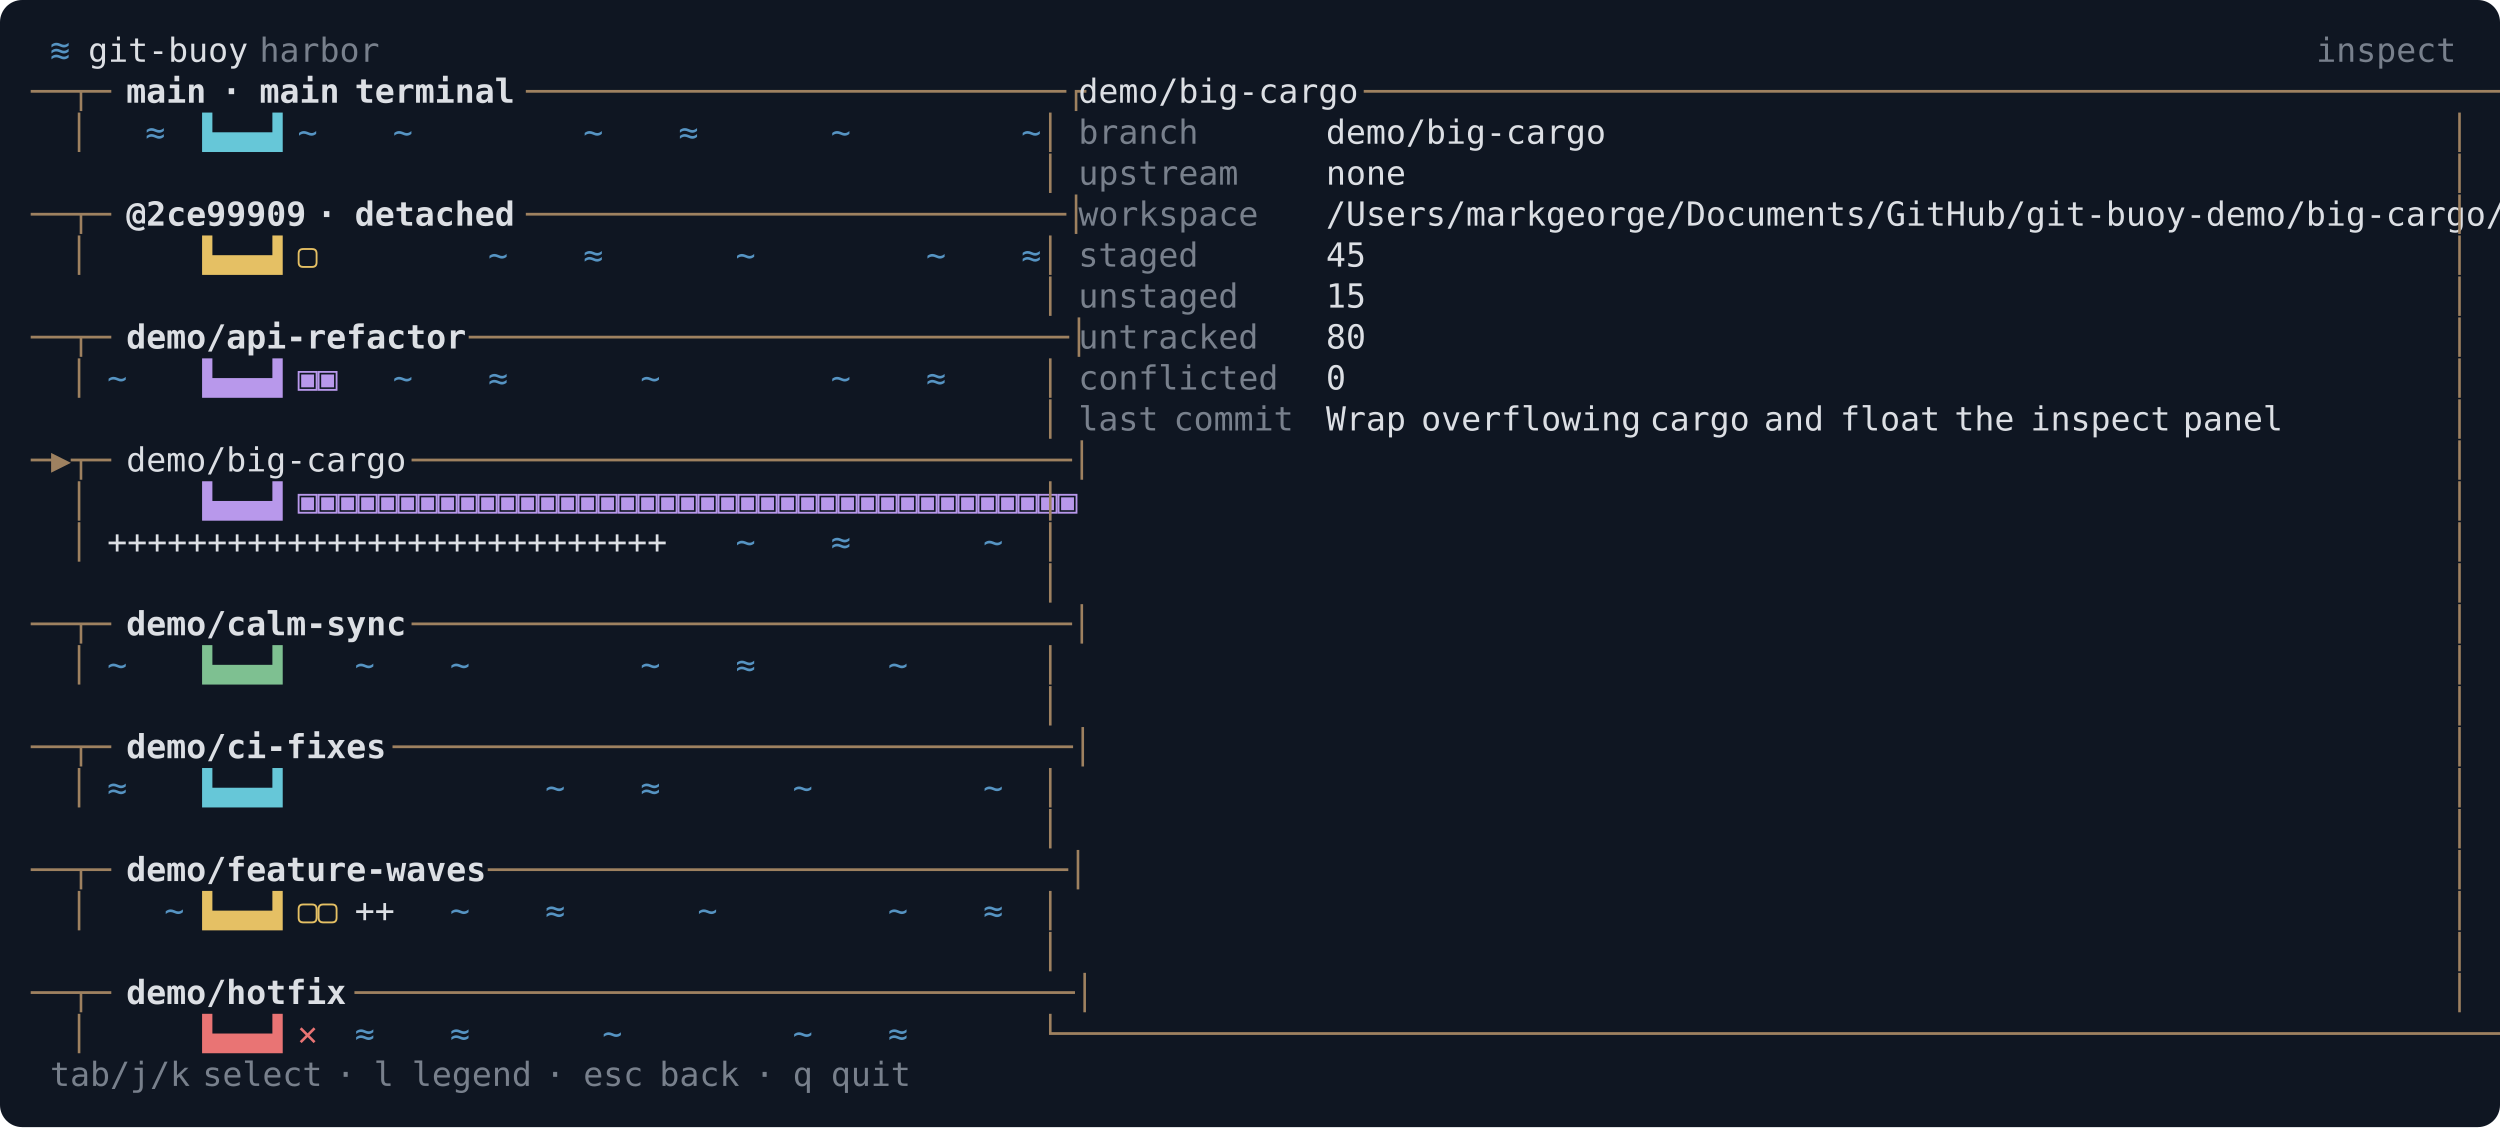
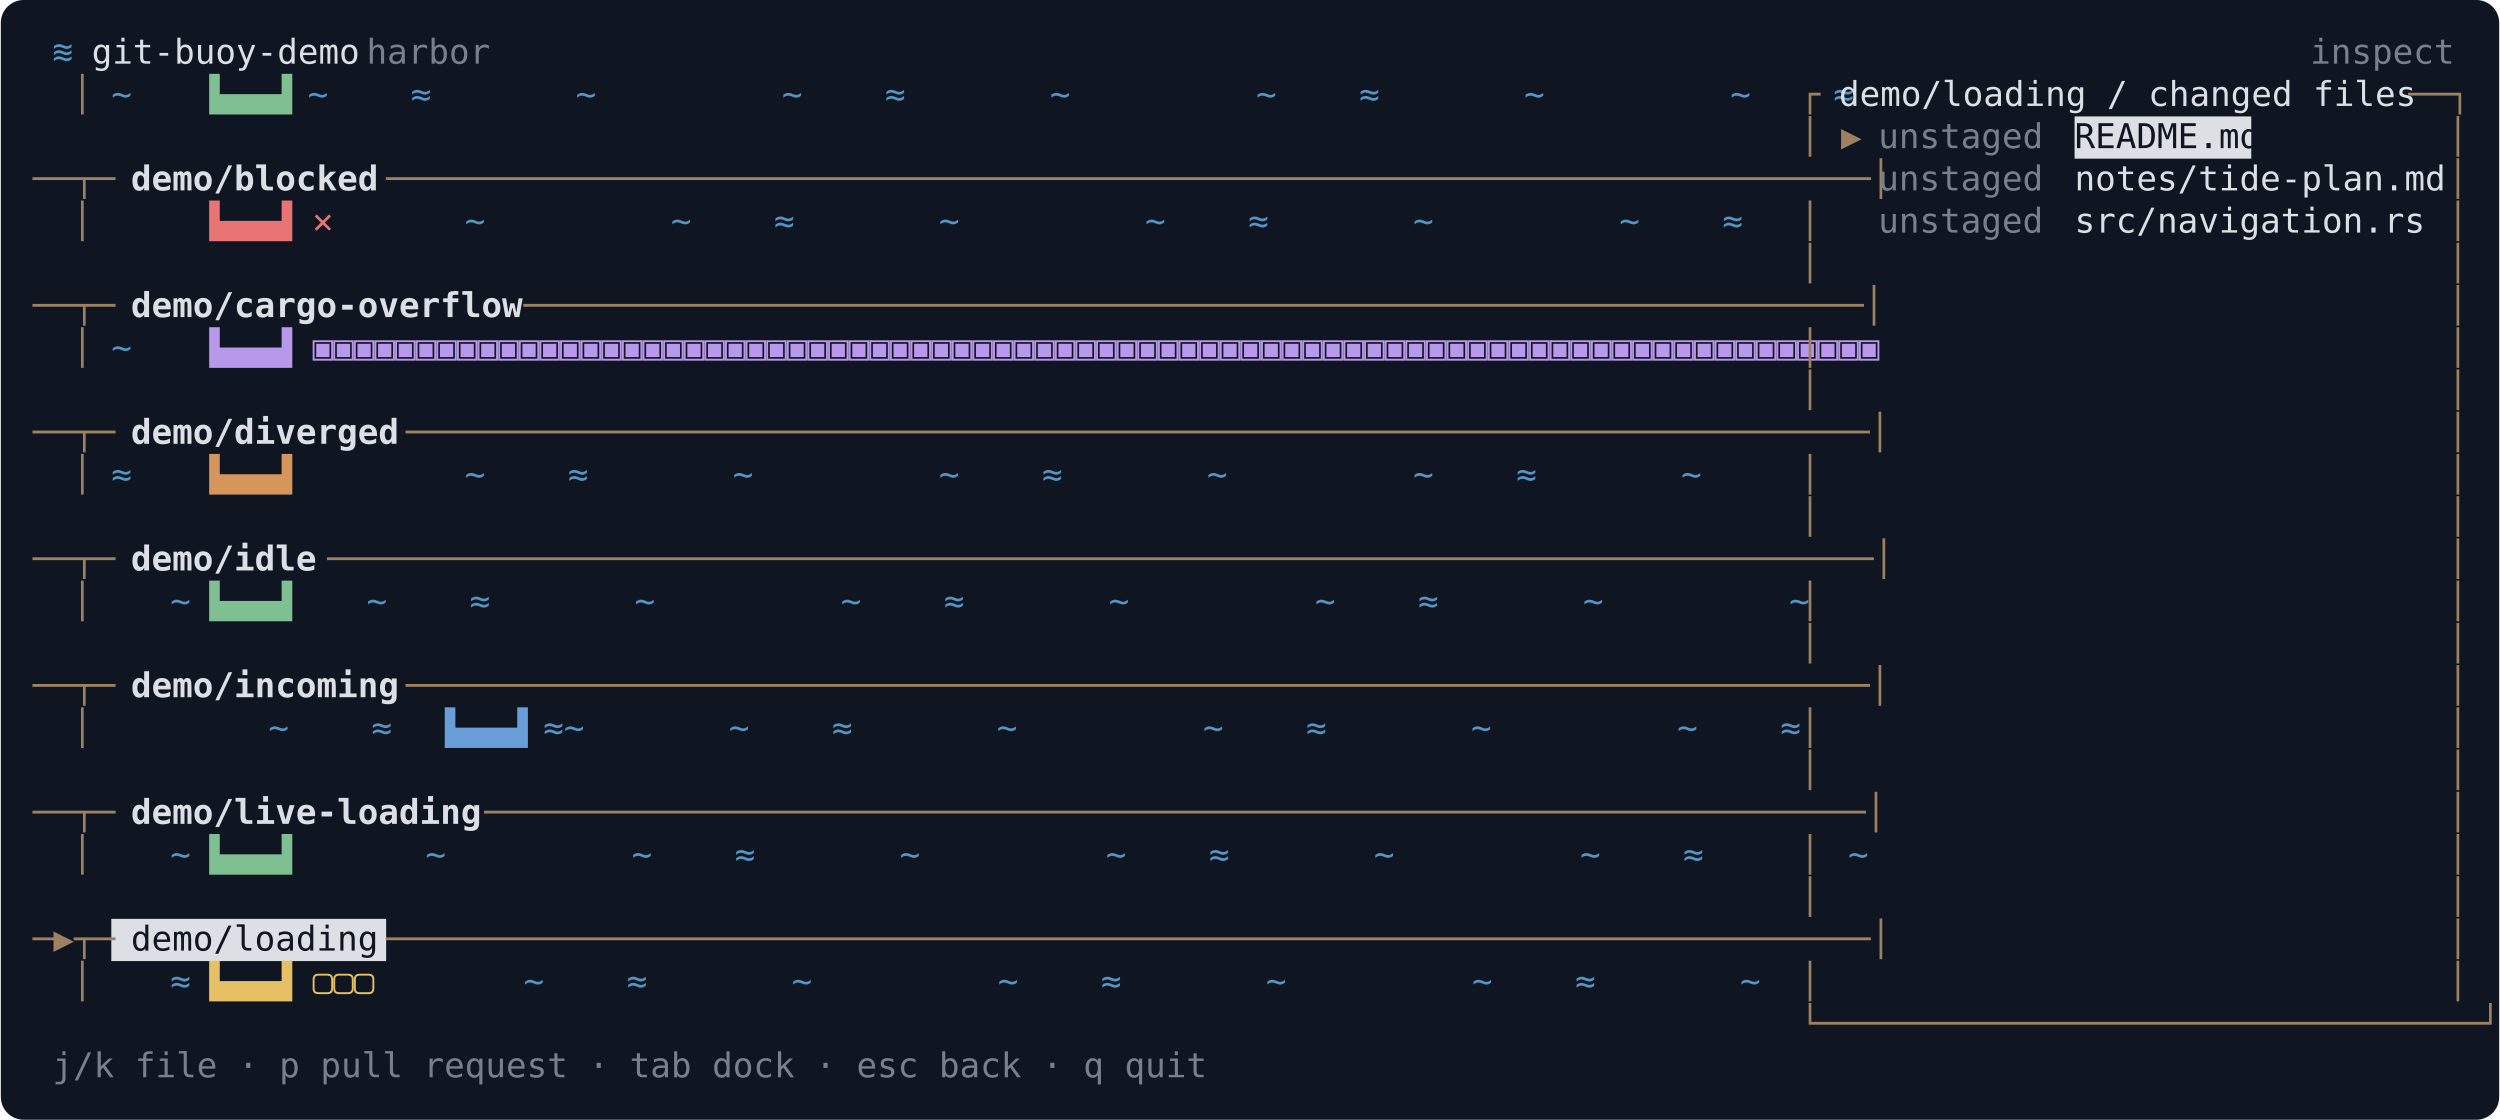
- <svg xmlns="http://www.w3.org/2000/svg" width="1129" height="509" viewBox="0 0 1129 509" font-family="ui-monospace,SFMono-Regular,Menlo,Consolas,'DejaVu Sans Mono',monospace" font-size="15">
-   <rect width="1129" height="509" rx="10" fill="#0f1622" />
-   <text x="22.6" y="27.9" fill="#5694c3" xml:space="preserve" textLength="8.6" lengthAdjust="spacingAndGlyphs">≋</text>
-   <text x="39.8" y="27.9" fill="#dcdfe4" xml:space="preserve" textLength="68.8" lengthAdjust="spacingAndGlyphs">git-buoy</text>
-   <text x="117.2" y="27.9" fill="#78808c" xml:space="preserve" textLength="51.6" lengthAdjust="spacingAndGlyphs">harbor</text>
-   <text x="1046.0" y="27.9" fill="#78808c" xml:space="preserve" textLength="60.2" lengthAdjust="spacingAndGlyphs">inspect</text>
-   <text x="14.0" y="46.4" fill="#9e8160" xml:space="preserve" textLength="34.4" lengthAdjust="spacingAndGlyphs">──┬─</text>
-   <text x="57.0" y="46.4" fill="#dcdfe4" font-weight="700" xml:space="preserve" textLength="34.4" lengthAdjust="spacingAndGlyphs">main</text>
-   <text x="100.0" y="46.4" fill="#dcdfe4" font-weight="700" xml:space="preserve" textLength="8.6" lengthAdjust="spacingAndGlyphs">·</text>
-   <text x="117.2" y="46.4" fill="#dcdfe4" font-weight="700" xml:space="preserve" textLength="34.4" lengthAdjust="spacingAndGlyphs">main</text>
-   <text x="160.2" y="46.4" fill="#dcdfe4" font-weight="700" xml:space="preserve" textLength="68.8" lengthAdjust="spacingAndGlyphs">terminal</text>
-   <text x="237.6" y="46.4" fill="#9e8160" xml:space="preserve" textLength="240.8" lengthAdjust="spacingAndGlyphs">───────────────────────────┌</text>
-   <text x="487.0" y="46.4" fill="#dcdfe4" xml:space="preserve" textLength="120.4" lengthAdjust="spacingAndGlyphs">demo/big-cargo</text>
-   <text x="616.0" y="46.4" fill="#9e8160" xml:space="preserve" textLength="498.8" lengthAdjust="spacingAndGlyphs">─────────────────────────────────────────────────────────┐</text>
-   <text x="31.2" y="64.9" fill="#9e8160" xml:space="preserve" textLength="8.6" lengthAdjust="spacingAndGlyphs">│</text>
-   <text x="65.6" y="64.9" fill="#5694c3" xml:space="preserve" textLength="8.6" lengthAdjust="spacingAndGlyphs">≈</text>
-   <text x="91.4" y="64.9" fill="#66c7d8" xml:space="preserve" textLength="34.4" lengthAdjust="spacingAndGlyphs">▙▄▄▟</text>
-   <text x="134.4" y="64.9" fill="#5694c3" xml:space="preserve" textLength="8.6" lengthAdjust="spacingAndGlyphs">~</text>
-   <text x="177.4" y="64.9" fill="#5694c3" xml:space="preserve" textLength="8.6" lengthAdjust="spacingAndGlyphs">~</text>
-   <text x="263.4" y="64.9" fill="#5694c3" xml:space="preserve" textLength="8.6" lengthAdjust="spacingAndGlyphs">~</text>
-   <text x="306.4" y="64.9" fill="#5694c3" xml:space="preserve" textLength="8.6" lengthAdjust="spacingAndGlyphs">≈</text>
-   <text x="375.2" y="64.9" fill="#5694c3" xml:space="preserve" textLength="8.6" lengthAdjust="spacingAndGlyphs">~</text>
-   <text x="461.2" y="64.9" fill="#5694c3" xml:space="preserve" textLength="8.6" lengthAdjust="spacingAndGlyphs">~</text>
-   <text x="469.8" y="64.9" fill="#9e8160" xml:space="preserve" textLength="8.6" lengthAdjust="spacingAndGlyphs">│</text>
-   <text x="487.0" y="64.9" fill="#78808c" xml:space="preserve" textLength="51.6" lengthAdjust="spacingAndGlyphs">branch</text>
-   <text x="598.8" y="64.9" fill="#dcdfe4" xml:space="preserve" textLength="120.4" lengthAdjust="spacingAndGlyphs">demo/big-cargo</text>
-   <text x="1106.2" y="64.9" fill="#9e8160" xml:space="preserve" textLength="8.6" lengthAdjust="spacingAndGlyphs">│</text>
-   <text x="469.8" y="83.4" fill="#9e8160" xml:space="preserve" textLength="8.6" lengthAdjust="spacingAndGlyphs">│</text>
-   <text x="487.0" y="83.4" fill="#78808c" xml:space="preserve" textLength="68.8" lengthAdjust="spacingAndGlyphs">upstream</text>
-   <text x="598.8" y="83.4" fill="#dcdfe4" xml:space="preserve" textLength="34.4" lengthAdjust="spacingAndGlyphs">none</text>
-   <text x="1106.2" y="83.4" fill="#9e8160" xml:space="preserve" textLength="8.6" lengthAdjust="spacingAndGlyphs">│</text>
-   <text x="14.0" y="101.9" fill="#9e8160" xml:space="preserve" textLength="34.4" lengthAdjust="spacingAndGlyphs">──┬─</text>
-   <text x="57.0" y="101.9" fill="#dcdfe4" font-weight="700" xml:space="preserve" textLength="77.4" lengthAdjust="spacingAndGlyphs">@2ce99909</text>
-   <text x="143.0" y="101.9" fill="#dcdfe4" font-weight="700" xml:space="preserve" textLength="8.6" lengthAdjust="spacingAndGlyphs">·</text>
-   <text x="160.2" y="101.9" fill="#dcdfe4" font-weight="700" xml:space="preserve" textLength="68.8" lengthAdjust="spacingAndGlyphs">detached</text>
-   <text x="237.6" y="101.9" fill="#9e8160" xml:space="preserve" textLength="240.8" lengthAdjust="spacingAndGlyphs">───────────────────────────│</text>
-   <text x="487.0" y="101.9" fill="#78808c" xml:space="preserve" textLength="77.4" lengthAdjust="spacingAndGlyphs">workspace</text>
-   <text x="598.8" y="101.9" fill="#dcdfe4" xml:space="preserve" textLength="507.4" lengthAdjust="spacingAndGlyphs">/Users/markgeorge/Documents/GitHub/git-buoy-demo/big-cargo/</text>
-   <text x="1106.2" y="101.9" fill="#9e8160" xml:space="preserve" textLength="8.6" lengthAdjust="spacingAndGlyphs">│</text>
-   <text x="31.2" y="120.4" fill="#9e8160" xml:space="preserve" textLength="8.6" lengthAdjust="spacingAndGlyphs">│</text>
-   <text x="91.4" y="120.4" fill="#e5c064" xml:space="preserve" textLength="34.4" lengthAdjust="spacingAndGlyphs">▙▄▄▟</text>
-   <text x="134.4" y="120.4" fill="#e5c064" xml:space="preserve" textLength="8.6" lengthAdjust="spacingAndGlyphs">▢</text>
-   <text x="220.4" y="120.4" fill="#5694c3" xml:space="preserve" textLength="8.6" lengthAdjust="spacingAndGlyphs">~</text>
-   <text x="263.4" y="120.4" fill="#5694c3" xml:space="preserve" textLength="8.6" lengthAdjust="spacingAndGlyphs">≈</text>
-   <text x="332.2" y="120.4" fill="#5694c3" xml:space="preserve" textLength="8.6" lengthAdjust="spacingAndGlyphs">~</text>
-   <text x="418.2" y="120.4" fill="#5694c3" xml:space="preserve" textLength="8.6" lengthAdjust="spacingAndGlyphs">~</text>
-   <text x="461.2" y="120.4" fill="#5694c3" xml:space="preserve" textLength="8.6" lengthAdjust="spacingAndGlyphs">≈</text>
-   <text x="469.8" y="120.4" fill="#9e8160" xml:space="preserve" textLength="8.6" lengthAdjust="spacingAndGlyphs">│</text>
-   <text x="487.0" y="120.4" fill="#78808c" xml:space="preserve" textLength="51.6" lengthAdjust="spacingAndGlyphs">staged</text>
-   <text x="598.8" y="120.4" fill="#dcdfe4" xml:space="preserve" textLength="17.2" lengthAdjust="spacingAndGlyphs">45</text>
-   <text x="1106.2" y="120.4" fill="#9e8160" xml:space="preserve" textLength="8.6" lengthAdjust="spacingAndGlyphs">│</text>
-   <text x="469.8" y="138.9" fill="#9e8160" xml:space="preserve" textLength="8.6" lengthAdjust="spacingAndGlyphs">│</text>
-   <text x="487.0" y="138.9" fill="#78808c" xml:space="preserve" textLength="68.8" lengthAdjust="spacingAndGlyphs">unstaged</text>
-   <text x="598.8" y="138.9" fill="#dcdfe4" xml:space="preserve" textLength="17.2" lengthAdjust="spacingAndGlyphs">15</text>
-   <text x="1106.2" y="138.9" fill="#9e8160" xml:space="preserve" textLength="8.6" lengthAdjust="spacingAndGlyphs">│</text>
-   <text x="14.0" y="157.4" fill="#9e8160" xml:space="preserve" textLength="34.4" lengthAdjust="spacingAndGlyphs">──┬─</text>
-   <text x="57.0" y="157.4" fill="#dcdfe4" font-weight="700" xml:space="preserve" textLength="146.2" lengthAdjust="spacingAndGlyphs">demo/api-refactor</text>
-   <text x="211.8" y="157.4" fill="#9e8160" xml:space="preserve" textLength="266.6" lengthAdjust="spacingAndGlyphs">──────────────────────────────│</text>
-   <text x="487.0" y="157.4" fill="#78808c" xml:space="preserve" textLength="77.4" lengthAdjust="spacingAndGlyphs">untracked</text>
-   <text x="598.8" y="157.4" fill="#dcdfe4" xml:space="preserve" textLength="17.2" lengthAdjust="spacingAndGlyphs">80</text>
-   <text x="1106.2" y="157.4" fill="#9e8160" xml:space="preserve" textLength="8.6" lengthAdjust="spacingAndGlyphs">│</text>
-   <text x="31.2" y="175.9" fill="#9e8160" xml:space="preserve" textLength="8.6" lengthAdjust="spacingAndGlyphs">│</text>
-   <text x="48.4" y="175.9" fill="#5694c3" xml:space="preserve" textLength="8.6" lengthAdjust="spacingAndGlyphs">~</text>
-   <text x="91.4" y="175.9" fill="#b898eb" xml:space="preserve" textLength="34.4" lengthAdjust="spacingAndGlyphs">▙▄▄▟</text>
-   <text x="134.4" y="175.9" fill="#b898eb" xml:space="preserve" textLength="17.2" lengthAdjust="spacingAndGlyphs">▣▣</text>
-   <text x="177.4" y="175.9" fill="#5694c3" xml:space="preserve" textLength="8.6" lengthAdjust="spacingAndGlyphs">~</text>
-   <text x="220.4" y="175.9" fill="#5694c3" xml:space="preserve" textLength="8.6" lengthAdjust="spacingAndGlyphs">≈</text>
-   <text x="289.2" y="175.9" fill="#5694c3" xml:space="preserve" textLength="8.6" lengthAdjust="spacingAndGlyphs">~</text>
-   <text x="375.2" y="175.9" fill="#5694c3" xml:space="preserve" textLength="8.6" lengthAdjust="spacingAndGlyphs">~</text>
-   <text x="418.2" y="175.9" fill="#5694c3" xml:space="preserve" textLength="8.6" lengthAdjust="spacingAndGlyphs">≈</text>
-   <text x="469.8" y="175.9" fill="#9e8160" xml:space="preserve" textLength="8.6" lengthAdjust="spacingAndGlyphs">│</text>
-   <text x="487.0" y="175.9" fill="#78808c" xml:space="preserve" textLength="86.0" lengthAdjust="spacingAndGlyphs">conflicted</text>
-   <text x="598.8" y="175.9" fill="#dcdfe4" xml:space="preserve" textLength="8.6" lengthAdjust="spacingAndGlyphs">0</text>
-   <text x="1106.2" y="175.9" fill="#9e8160" xml:space="preserve" textLength="8.6" lengthAdjust="spacingAndGlyphs">│</text>
-   <text x="469.8" y="194.4" fill="#9e8160" xml:space="preserve" textLength="8.6" lengthAdjust="spacingAndGlyphs">│</text>
-   <text x="487.0" y="194.4" fill="#78808c" xml:space="preserve" textLength="34.4" lengthAdjust="spacingAndGlyphs">last</text>
-   <text x="530.0" y="194.4" fill="#78808c" xml:space="preserve" textLength="51.6" lengthAdjust="spacingAndGlyphs">commit</text>
-   <text x="598.8" y="194.4" fill="#dcdfe4" xml:space="preserve" textLength="34.4" lengthAdjust="spacingAndGlyphs">Wrap</text>
-   <text x="641.8" y="194.4" fill="#dcdfe4" xml:space="preserve" textLength="94.6" lengthAdjust="spacingAndGlyphs">overflowing</text>
-   <text x="745.0" y="194.4" fill="#dcdfe4" xml:space="preserve" textLength="43.0" lengthAdjust="spacingAndGlyphs">cargo</text>
-   <text x="796.6" y="194.4" fill="#dcdfe4" xml:space="preserve" textLength="25.8" lengthAdjust="spacingAndGlyphs">and</text>
-   <text x="831.0" y="194.4" fill="#dcdfe4" xml:space="preserve" textLength="43.0" lengthAdjust="spacingAndGlyphs">float</text>
-   <text x="882.6" y="194.4" fill="#dcdfe4" xml:space="preserve" textLength="25.8" lengthAdjust="spacingAndGlyphs">the</text>
-   <text x="917.0" y="194.4" fill="#dcdfe4" xml:space="preserve" textLength="60.2" lengthAdjust="spacingAndGlyphs">inspect</text>
-   <text x="985.8" y="194.4" fill="#dcdfe4" xml:space="preserve" textLength="43.0" lengthAdjust="spacingAndGlyphs">panel</text>
-   <text x="1106.2" y="194.4" fill="#9e8160" xml:space="preserve" textLength="8.6" lengthAdjust="spacingAndGlyphs">│</text>
-   <text x="14.0" y="212.9" fill="#9e8160" xml:space="preserve" textLength="34.4" lengthAdjust="spacingAndGlyphs">─▶┬─</text>
-   <text x="57.0" y="212.9" fill="#dcdfe4" xml:space="preserve" textLength="120.4" lengthAdjust="spacingAndGlyphs">demo/big-cargo</text>
-   <text x="186.0" y="212.9" fill="#9e8160" xml:space="preserve" textLength="292.4" lengthAdjust="spacingAndGlyphs">─────────────────────────────────│</text>
-   <text x="1106.2" y="212.9" fill="#9e8160" xml:space="preserve" textLength="8.6" lengthAdjust="spacingAndGlyphs">│</text>
-   <text x="31.2" y="231.4" fill="#9e8160" xml:space="preserve" textLength="8.6" lengthAdjust="spacingAndGlyphs">│</text>
-   <text x="91.4" y="231.4" fill="#b898eb" xml:space="preserve" textLength="34.4" lengthAdjust="spacingAndGlyphs">▙▄▄▟</text>
-   <text x="134.4" y="231.4" fill="#b898eb" xml:space="preserve" textLength="335.4" lengthAdjust="spacingAndGlyphs">▣▣▣▣▣▣▣▣▣▣▣▣▣▣▣▣▣▣▣▣▣▣▣▣▣▣▣▣▣▣▣▣▣▣▣▣▣▣▣</text>
-   <text x="469.8" y="231.4" fill="#9e8160" xml:space="preserve" textLength="8.6" lengthAdjust="spacingAndGlyphs">│</text>
-   <text x="1106.2" y="231.4" fill="#9e8160" xml:space="preserve" textLength="8.6" lengthAdjust="spacingAndGlyphs">│</text>
-   <text x="31.2" y="249.9" fill="#9e8160" xml:space="preserve" textLength="8.6" lengthAdjust="spacingAndGlyphs">│</text>
-   <text x="48.4" y="249.9" fill="#dcdfe4" xml:space="preserve" textLength="240.8" lengthAdjust="spacingAndGlyphs">++++++++++++++++++++++++++++</text>
-   <text x="332.2" y="249.9" fill="#5694c3" xml:space="preserve" textLength="8.6" lengthAdjust="spacingAndGlyphs">~</text>
-   <text x="375.2" y="249.9" fill="#5694c3" xml:space="preserve" textLength="8.6" lengthAdjust="spacingAndGlyphs">≈</text>
-   <text x="444.0" y="249.9" fill="#5694c3" xml:space="preserve" textLength="8.6" lengthAdjust="spacingAndGlyphs">~</text>
-   <text x="469.8" y="249.9" fill="#9e8160" xml:space="preserve" textLength="8.6" lengthAdjust="spacingAndGlyphs">│</text>
-   <text x="1106.2" y="249.9" fill="#9e8160" xml:space="preserve" textLength="8.6" lengthAdjust="spacingAndGlyphs">│</text>
-   <text x="469.8" y="268.4" fill="#9e8160" xml:space="preserve" textLength="8.6" lengthAdjust="spacingAndGlyphs">│</text>
-   <text x="1106.2" y="268.4" fill="#9e8160" xml:space="preserve" textLength="8.6" lengthAdjust="spacingAndGlyphs">│</text>
-   <text x="14.0" y="286.9" fill="#9e8160" xml:space="preserve" textLength="34.4" lengthAdjust="spacingAndGlyphs">──┬─</text>
-   <text x="57.0" y="286.9" fill="#dcdfe4" font-weight="700" xml:space="preserve" textLength="120.4" lengthAdjust="spacingAndGlyphs">demo/calm-sync</text>
-   <text x="186.0" y="286.9" fill="#9e8160" xml:space="preserve" textLength="292.4" lengthAdjust="spacingAndGlyphs">─────────────────────────────────│</text>
-   <text x="1106.2" y="286.9" fill="#9e8160" xml:space="preserve" textLength="8.6" lengthAdjust="spacingAndGlyphs">│</text>
-   <text x="31.2" y="305.4" fill="#9e8160" xml:space="preserve" textLength="8.6" lengthAdjust="spacingAndGlyphs">│</text>
-   <text x="48.4" y="305.4" fill="#5694c3" xml:space="preserve" textLength="8.6" lengthAdjust="spacingAndGlyphs">~</text>
-   <text x="91.4" y="305.4" fill="#7ec091" xml:space="preserve" textLength="34.4" lengthAdjust="spacingAndGlyphs">▙▄▄▟</text>
-   <text x="160.2" y="305.4" fill="#5694c3" xml:space="preserve" textLength="8.6" lengthAdjust="spacingAndGlyphs">~</text>
-   <text x="203.2" y="305.4" fill="#5694c3" xml:space="preserve" textLength="8.6" lengthAdjust="spacingAndGlyphs">~</text>
-   <text x="289.2" y="305.4" fill="#5694c3" xml:space="preserve" textLength="8.6" lengthAdjust="spacingAndGlyphs">~</text>
-   <text x="332.2" y="305.4" fill="#5694c3" xml:space="preserve" textLength="8.6" lengthAdjust="spacingAndGlyphs">≈</text>
-   <text x="401.0" y="305.4" fill="#5694c3" xml:space="preserve" textLength="8.6" lengthAdjust="spacingAndGlyphs">~</text>
-   <text x="469.8" y="305.4" fill="#9e8160" xml:space="preserve" textLength="8.6" lengthAdjust="spacingAndGlyphs">│</text>
-   <text x="1106.2" y="305.4" fill="#9e8160" xml:space="preserve" textLength="8.6" lengthAdjust="spacingAndGlyphs">│</text>
-   <text x="469.8" y="323.9" fill="#9e8160" xml:space="preserve" textLength="8.6" lengthAdjust="spacingAndGlyphs">│</text>
-   <text x="1106.2" y="323.9" fill="#9e8160" xml:space="preserve" textLength="8.6" lengthAdjust="spacingAndGlyphs">│</text>
-   <text x="14.0" y="342.4" fill="#9e8160" xml:space="preserve" textLength="34.4" lengthAdjust="spacingAndGlyphs">──┬─</text>
-   <text x="57.0" y="342.4" fill="#dcdfe4" font-weight="700" xml:space="preserve" textLength="111.8" lengthAdjust="spacingAndGlyphs">demo/ci-fixes</text>
-   <text x="177.4" y="342.4" fill="#9e8160" xml:space="preserve" textLength="301.0" lengthAdjust="spacingAndGlyphs">──────────────────────────────────│</text>
-   <text x="1106.2" y="342.4" fill="#9e8160" xml:space="preserve" textLength="8.6" lengthAdjust="spacingAndGlyphs">│</text>
-   <text x="31.2" y="360.9" fill="#9e8160" xml:space="preserve" textLength="8.6" lengthAdjust="spacingAndGlyphs">│</text>
-   <text x="48.4" y="360.9" fill="#5694c3" xml:space="preserve" textLength="8.6" lengthAdjust="spacingAndGlyphs">≈</text>
-   <text x="91.4" y="360.9" fill="#66c7d8" xml:space="preserve" textLength="34.4" lengthAdjust="spacingAndGlyphs">▙▄▄▟</text>
-   <text x="246.2" y="360.9" fill="#5694c3" xml:space="preserve" textLength="8.6" lengthAdjust="spacingAndGlyphs">~</text>
-   <text x="289.2" y="360.9" fill="#5694c3" xml:space="preserve" textLength="8.6" lengthAdjust="spacingAndGlyphs">≈</text>
-   <text x="358.0" y="360.9" fill="#5694c3" xml:space="preserve" textLength="8.6" lengthAdjust="spacingAndGlyphs">~</text>
-   <text x="444.0" y="360.9" fill="#5694c3" xml:space="preserve" textLength="8.6" lengthAdjust="spacingAndGlyphs">~</text>
-   <text x="469.8" y="360.9" fill="#9e8160" xml:space="preserve" textLength="8.6" lengthAdjust="spacingAndGlyphs">│</text>
-   <text x="1106.2" y="360.9" fill="#9e8160" xml:space="preserve" textLength="8.6" lengthAdjust="spacingAndGlyphs">│</text>
-   <text x="469.8" y="379.4" fill="#9e8160" xml:space="preserve" textLength="8.6" lengthAdjust="spacingAndGlyphs">│</text>
-   <text x="1106.2" y="379.4" fill="#9e8160" xml:space="preserve" textLength="8.6" lengthAdjust="spacingAndGlyphs">│</text>
-   <text x="14.0" y="397.9" fill="#9e8160" xml:space="preserve" textLength="34.4" lengthAdjust="spacingAndGlyphs">──┬─</text>
-   <text x="57.0" y="397.9" fill="#dcdfe4" font-weight="700" xml:space="preserve" textLength="154.8" lengthAdjust="spacingAndGlyphs">demo/feature-waves</text>
-   <text x="220.4" y="397.9" fill="#9e8160" xml:space="preserve" textLength="258.0" lengthAdjust="spacingAndGlyphs">─────────────────────────────│</text>
-   <text x="1106.2" y="397.9" fill="#9e8160" xml:space="preserve" textLength="8.6" lengthAdjust="spacingAndGlyphs">│</text>
-   <text x="31.2" y="416.4" fill="#9e8160" xml:space="preserve" textLength="8.6" lengthAdjust="spacingAndGlyphs">│</text>
-   <text x="74.2" y="416.4" fill="#5694c3" xml:space="preserve" textLength="8.6" lengthAdjust="spacingAndGlyphs">~</text>
-   <text x="91.4" y="416.4" fill="#e5c064" xml:space="preserve" textLength="34.4" lengthAdjust="spacingAndGlyphs">▙▄▄▟</text>
-   <text x="134.4" y="416.4" fill="#e5c064" xml:space="preserve" textLength="17.2" lengthAdjust="spacingAndGlyphs">▢▢</text>
-   <text x="160.2" y="416.4" fill="#dcdfe4" xml:space="preserve" textLength="17.2" lengthAdjust="spacingAndGlyphs">++</text>
-   <text x="203.2" y="416.4" fill="#5694c3" xml:space="preserve" textLength="8.6" lengthAdjust="spacingAndGlyphs">~</text>
-   <text x="246.2" y="416.4" fill="#5694c3" xml:space="preserve" textLength="8.6" lengthAdjust="spacingAndGlyphs">≈</text>
-   <text x="315.0" y="416.4" fill="#5694c3" xml:space="preserve" textLength="8.6" lengthAdjust="spacingAndGlyphs">~</text>
-   <text x="401.0" y="416.4" fill="#5694c3" xml:space="preserve" textLength="8.6" lengthAdjust="spacingAndGlyphs">~</text>
-   <text x="444.0" y="416.4" fill="#5694c3" xml:space="preserve" textLength="8.6" lengthAdjust="spacingAndGlyphs">≈</text>
-   <text x="469.8" y="416.4" fill="#9e8160" xml:space="preserve" textLength="8.6" lengthAdjust="spacingAndGlyphs">│</text>
-   <text x="1106.2" y="416.4" fill="#9e8160" xml:space="preserve" textLength="8.6" lengthAdjust="spacingAndGlyphs">│</text>
-   <text x="469.8" y="434.9" fill="#9e8160" xml:space="preserve" textLength="8.6" lengthAdjust="spacingAndGlyphs">│</text>
-   <text x="1106.2" y="434.9" fill="#9e8160" xml:space="preserve" textLength="8.6" lengthAdjust="spacingAndGlyphs">│</text>
-   <text x="14.0" y="453.4" fill="#9e8160" xml:space="preserve" textLength="34.4" lengthAdjust="spacingAndGlyphs">──┬─</text>
-   <text x="57.0" y="453.4" fill="#dcdfe4" font-weight="700" xml:space="preserve" textLength="94.6" lengthAdjust="spacingAndGlyphs">demo/hotfix</text>
-   <text x="160.2" y="453.4" fill="#9e8160" xml:space="preserve" textLength="318.2" lengthAdjust="spacingAndGlyphs">────────────────────────────────────│</text>
-   <text x="1106.2" y="453.4" fill="#9e8160" xml:space="preserve" textLength="8.6" lengthAdjust="spacingAndGlyphs">│</text>
-   <text x="31.2" y="471.9" fill="#9e8160" xml:space="preserve" textLength="8.6" lengthAdjust="spacingAndGlyphs">│</text>
-   <text x="91.4" y="471.9" fill="#e97474" xml:space="preserve" textLength="34.4" lengthAdjust="spacingAndGlyphs">▙▄▄▟</text>
-   <text x="134.4" y="471.9" fill="#e97474" xml:space="preserve" textLength="8.6" lengthAdjust="spacingAndGlyphs">✕</text>
-   <text x="160.2" y="471.9" fill="#5694c3" xml:space="preserve" textLength="8.6" lengthAdjust="spacingAndGlyphs">≈</text>
-   <text x="203.2" y="471.9" fill="#5694c3" xml:space="preserve" textLength="8.6" lengthAdjust="spacingAndGlyphs">≈</text>
-   <text x="272.0" y="471.9" fill="#5694c3" xml:space="preserve" textLength="8.6" lengthAdjust="spacingAndGlyphs">~</text>
-   <text x="358.0" y="471.9" fill="#5694c3" xml:space="preserve" textLength="8.6" lengthAdjust="spacingAndGlyphs">~</text>
-   <text x="401.0" y="471.9" fill="#5694c3" xml:space="preserve" textLength="8.6" lengthAdjust="spacingAndGlyphs">≈</text>
-   <text x="469.8" y="471.9" fill="#9e8160" xml:space="preserve" textLength="645.0" lengthAdjust="spacingAndGlyphs">└─────────────────────────────────────────────────────────────────────────┘</text>
-   <text x="22.6" y="490.4" fill="#78808c" xml:space="preserve" textLength="60.2" lengthAdjust="spacingAndGlyphs">tab/j/k</text>
-   <text x="91.4" y="490.4" fill="#78808c" xml:space="preserve" textLength="51.6" lengthAdjust="spacingAndGlyphs">select</text>
-   <text x="151.6" y="490.4" fill="#78808c" xml:space="preserve" textLength="8.6" lengthAdjust="spacingAndGlyphs">·</text>
-   <text x="168.8" y="490.4" fill="#78808c" xml:space="preserve" textLength="8.6" lengthAdjust="spacingAndGlyphs">l</text>
-   <text x="186.0" y="490.4" fill="#78808c" xml:space="preserve" textLength="51.6" lengthAdjust="spacingAndGlyphs">legend</text>
-   <text x="246.2" y="490.4" fill="#78808c" xml:space="preserve" textLength="8.6" lengthAdjust="spacingAndGlyphs">·</text>
-   <text x="263.4" y="490.4" fill="#78808c" xml:space="preserve" textLength="25.8" lengthAdjust="spacingAndGlyphs">esc</text>
-   <text x="297.8" y="490.4" fill="#78808c" xml:space="preserve" textLength="34.4" lengthAdjust="spacingAndGlyphs">back</text>
-   <text x="340.8" y="490.4" fill="#78808c" xml:space="preserve" textLength="8.6" lengthAdjust="spacingAndGlyphs">·</text>
-   <text x="358.0" y="490.4" fill="#78808c" xml:space="preserve" textLength="8.6" lengthAdjust="spacingAndGlyphs">q</text>
-   <text x="375.2" y="490.4" fill="#78808c" xml:space="preserve" textLength="34.4" lengthAdjust="spacingAndGlyphs">quit</text>
+ <svg xmlns="http://www.w3.org/2000/svg" width="1094" height="490" viewBox="0 0 1094.4 490.5" font-family="ui-monospace,SFMono-Regular,Menlo,Consolas,'DejaVu Sans Mono',monospace" font-size="15">
+   <rect width="100%" height="100%" rx="10" fill="#0f1622" />
+   <g>
+     <text x="22.6" y="27.9" fill="#5694c3" xml:space="preserve" textLength="8.6" lengthAdjust="spacingAndGlyphs">≋</text>
+     <text x="39.8" y="27.9" fill="#dcdfe4" xml:space="preserve" textLength="111.8" lengthAdjust="spacingAndGlyphs">git-buoy-demo</text>
+     <text x="160.2" y="27.9" fill="#78808c" xml:space="preserve" textLength="51.6" lengthAdjust="spacingAndGlyphs">harbor</text>
+     <text x="1011.6" y="27.9" fill="#78808c" xml:space="preserve" textLength="60.2" lengthAdjust="spacingAndGlyphs">inspect</text>
+     <text x="31.2" y="46.4" fill="#9e8160" xml:space="preserve" textLength="8.6" lengthAdjust="spacingAndGlyphs">│</text>
+     <text x="48.4" y="46.4" fill="#5694c3" xml:space="preserve" textLength="8.6" lengthAdjust="spacingAndGlyphs">~</text>
+     <text x="91.4" y="46.4" fill="#7ec091" xml:space="preserve" textLength="34.4" lengthAdjust="spacingAndGlyphs">▙▄▄▟</text>
+     <text x="134.4" y="46.4" fill="#5694c3" xml:space="preserve" textLength="645.0" lengthAdjust="spacingAndGlyphs">~    ≈       ~         ~    ≈       ~         ~    ≈       ~         ~    ≈</text>
+     <text x="788.0" y="46.4" fill="#9e8160" xml:space="preserve" textLength="8.6" lengthAdjust="spacingAndGlyphs">┌</text>
+     <text x="805.2" y="46.4" fill="#dcdfe4" xml:space="preserve" textLength="240.8" lengthAdjust="spacingAndGlyphs">demo/loading / changed files</text>
+     <text x="1054.6" y="46.4" fill="#9e8160" xml:space="preserve" textLength="25.8" lengthAdjust="spacingAndGlyphs">──┐</text>
+     <rect x="908.4" y="51.0" width="77.4" height="18.5" fill="#dcdfe4" />
+     <text x="788.0" y="64.9" fill="#9e8160" xml:space="preserve" textLength="25.8" lengthAdjust="spacingAndGlyphs">│ ▶</text>
+     <text x="822.4" y="64.9" fill="#78808c" xml:space="preserve" textLength="68.8" lengthAdjust="spacingAndGlyphs">unstaged</text>
+     <text x="908.4" y="64.9" fill="#0f1622" xml:space="preserve" textLength="77.4" lengthAdjust="spacingAndGlyphs">README.md</text>
+     <text x="1071.8" y="64.9" fill="#9e8160" xml:space="preserve" textLength="8.6" lengthAdjust="spacingAndGlyphs">│</text>
+     <text x="14.0" y="83.4" fill="#9e8160" xml:space="preserve" textLength="34.4" lengthAdjust="spacingAndGlyphs">──┬─</text>
+     <text x="57.0" y="83.4" fill="#dcdfe4" font-weight="700" xml:space="preserve" textLength="103.2" lengthAdjust="spacingAndGlyphs">demo/blocked</text>
+     <text x="168.8" y="83.4" fill="#9e8160" xml:space="preserve" textLength="627.8" lengthAdjust="spacingAndGlyphs">────────────────────────────────────────────────────────────────────────│</text>
+     <text x="822.4" y="83.4" fill="#78808c" xml:space="preserve" textLength="68.8" lengthAdjust="spacingAndGlyphs">unstaged</text>
+     <text x="908.4" y="83.4" fill="#dcdfe4" xml:space="preserve" textLength="154.8" lengthAdjust="spacingAndGlyphs">notes/tide-plan.md</text>
+     <text x="1071.8" y="83.4" fill="#9e8160" xml:space="preserve" textLength="8.6" lengthAdjust="spacingAndGlyphs">│</text>
+     <text x="31.2" y="101.9" fill="#9e8160" xml:space="preserve" textLength="8.6" lengthAdjust="spacingAndGlyphs">│</text>
+     <text x="91.4" y="101.9" fill="#e97474" xml:space="preserve" textLength="51.6" lengthAdjust="spacingAndGlyphs">▙▄▄▟ ✕</text>
+     <text x="203.2" y="101.9" fill="#5694c3" xml:space="preserve" textLength="533.2" lengthAdjust="spacingAndGlyphs">~         ~    ≈       ~         ~    ≈       ~         ~    ≈</text>
+     <text x="788.0" y="101.9" fill="#9e8160" xml:space="preserve" textLength="8.6" lengthAdjust="spacingAndGlyphs">│</text>
+     <text x="822.4" y="101.9" fill="#78808c" xml:space="preserve" textLength="68.8" lengthAdjust="spacingAndGlyphs">unstaged</text>
+     <text x="908.4" y="101.9" fill="#dcdfe4" xml:space="preserve" textLength="146.2" lengthAdjust="spacingAndGlyphs">src/navigation.rs</text>
+     <text x="1071.8" y="101.9" fill="#9e8160" xml:space="preserve" textLength="8.6" lengthAdjust="spacingAndGlyphs">│</text>
+     <text x="788.0" y="120.4" fill="#9e8160" xml:space="preserve" textLength="8.6" lengthAdjust="spacingAndGlyphs">│</text>
+     <text x="1071.8" y="120.4" fill="#9e8160" xml:space="preserve" textLength="8.6" lengthAdjust="spacingAndGlyphs">│</text>
+     <text x="14.0" y="138.9" fill="#9e8160" xml:space="preserve" textLength="34.4" lengthAdjust="spacingAndGlyphs">──┬─</text>
+     <text x="57.0" y="138.9" fill="#dcdfe4" font-weight="700" xml:space="preserve" textLength="163.4" lengthAdjust="spacingAndGlyphs">demo/cargo-overflow</text>
+     <text x="229.0" y="138.9" fill="#9e8160" xml:space="preserve" textLength="567.6" lengthAdjust="spacingAndGlyphs">─────────────────────────────────────────────────────────────────│</text>
+     <text x="1071.8" y="138.9" fill="#9e8160" xml:space="preserve" textLength="8.6" lengthAdjust="spacingAndGlyphs">│</text>
+     <text x="31.2" y="157.4" fill="#9e8160" xml:space="preserve" textLength="8.6" lengthAdjust="spacingAndGlyphs">│</text>
+     <text x="48.4" y="157.4" fill="#5694c3" xml:space="preserve" textLength="8.6" lengthAdjust="spacingAndGlyphs">~</text>
+     <text x="91.4" y="157.4" fill="#b898eb" xml:space="preserve" textLength="696.6" lengthAdjust="spacingAndGlyphs">▙▄▄▟ ▣▣▣▣▣▣▣▣▣▣▣▣▣▣▣▣▣▣▣▣▣▣▣▣▣▣▣▣▣▣▣▣▣▣▣▣▣▣▣▣▣▣▣▣▣▣▣▣▣▣▣▣▣▣▣▣▣▣▣▣▣▣▣▣▣▣▣▣▣▣▣▣▣▣▣▣</text>
+     <text x="788.0" y="157.4" fill="#9e8160" xml:space="preserve" textLength="8.6" lengthAdjust="spacingAndGlyphs">│</text>
+     <text x="1071.8" y="157.4" fill="#9e8160" xml:space="preserve" textLength="8.6" lengthAdjust="spacingAndGlyphs">│</text>
+     <text x="788.0" y="175.9" fill="#9e8160" xml:space="preserve" textLength="8.6" lengthAdjust="spacingAndGlyphs">│</text>
+     <text x="1071.8" y="175.9" fill="#9e8160" xml:space="preserve" textLength="8.6" lengthAdjust="spacingAndGlyphs">│</text>
+     <text x="14.0" y="194.4" fill="#9e8160" xml:space="preserve" textLength="34.4" lengthAdjust="spacingAndGlyphs">──┬─</text>
+     <text x="57.0" y="194.4" fill="#dcdfe4" font-weight="700" xml:space="preserve" textLength="111.8" lengthAdjust="spacingAndGlyphs">demo/diverged</text>
+     <text x="177.4" y="194.4" fill="#9e8160" xml:space="preserve" textLength="619.2" lengthAdjust="spacingAndGlyphs">───────────────────────────────────────────────────────────────────────│</text>
+     <text x="1071.8" y="194.4" fill="#9e8160" xml:space="preserve" textLength="8.6" lengthAdjust="spacingAndGlyphs">│</text>
+     <text x="31.2" y="212.9" fill="#9e8160" xml:space="preserve" textLength="8.6" lengthAdjust="spacingAndGlyphs">│</text>
+     <text x="48.4" y="212.9" fill="#5694c3" xml:space="preserve" textLength="8.6" lengthAdjust="spacingAndGlyphs">≈</text>
+     <text x="91.4" y="212.9" fill="#d6965b" xml:space="preserve" textLength="34.4" lengthAdjust="spacingAndGlyphs">▙▄▄▟</text>
+     <text x="203.2" y="212.9" fill="#5694c3" xml:space="preserve" textLength="516.0" lengthAdjust="spacingAndGlyphs">~    ≈       ~         ~    ≈       ~         ~    ≈       ~</text>
+     <text x="788.0" y="212.9" fill="#9e8160" xml:space="preserve" textLength="8.6" lengthAdjust="spacingAndGlyphs">│</text>
+     <text x="1071.8" y="212.9" fill="#9e8160" xml:space="preserve" textLength="8.6" lengthAdjust="spacingAndGlyphs">│</text>
+     <text x="788.0" y="231.4" fill="#9e8160" xml:space="preserve" textLength="8.6" lengthAdjust="spacingAndGlyphs">│</text>
+     <text x="1071.8" y="231.4" fill="#9e8160" xml:space="preserve" textLength="8.6" lengthAdjust="spacingAndGlyphs">│</text>
+     <text x="14.0" y="249.9" fill="#9e8160" xml:space="preserve" textLength="34.4" lengthAdjust="spacingAndGlyphs">──┬─</text>
+     <text x="57.0" y="249.9" fill="#dcdfe4" font-weight="700" xml:space="preserve" textLength="77.4" lengthAdjust="spacingAndGlyphs">demo/idle</text>
+     <text x="143.0" y="249.9" fill="#9e8160" xml:space="preserve" textLength="653.6" lengthAdjust="spacingAndGlyphs">───────────────────────────────────────────────────────────────────────────│</text>
+     <text x="1071.8" y="249.9" fill="#9e8160" xml:space="preserve" textLength="8.6" lengthAdjust="spacingAndGlyphs">│</text>
+     <text x="31.2" y="268.4" fill="#9e8160" xml:space="preserve" textLength="8.6" lengthAdjust="spacingAndGlyphs">│</text>
+     <text x="74.2" y="268.4" fill="#5694c3" xml:space="preserve" textLength="8.6" lengthAdjust="spacingAndGlyphs">~</text>
+     <text x="91.4" y="268.4" fill="#7ec091" xml:space="preserve" textLength="34.4" lengthAdjust="spacingAndGlyphs">▙▄▄▟</text>
+     <text x="160.2" y="268.4" fill="#5694c3" xml:space="preserve" textLength="602.0" lengthAdjust="spacingAndGlyphs">~    ≈       ~         ~    ≈       ~         ~    ≈       ~         ~</text>
+     <text x="788.0" y="268.4" fill="#9e8160" xml:space="preserve" textLength="8.6" lengthAdjust="spacingAndGlyphs">│</text>
+     <text x="1071.8" y="268.4" fill="#9e8160" xml:space="preserve" textLength="8.6" lengthAdjust="spacingAndGlyphs">│</text>
+     <text x="788.0" y="286.9" fill="#9e8160" xml:space="preserve" textLength="8.6" lengthAdjust="spacingAndGlyphs">│</text>
+     <text x="1071.8" y="286.9" fill="#9e8160" xml:space="preserve" textLength="8.6" lengthAdjust="spacingAndGlyphs">│</text>
+     <text x="14.0" y="305.4" fill="#9e8160" xml:space="preserve" textLength="34.4" lengthAdjust="spacingAndGlyphs">──┬─</text>
+     <text x="57.0" y="305.4" fill="#dcdfe4" font-weight="700" xml:space="preserve" textLength="111.8" lengthAdjust="spacingAndGlyphs">demo/incoming</text>
+     <text x="177.4" y="305.4" fill="#9e8160" xml:space="preserve" textLength="619.2" lengthAdjust="spacingAndGlyphs">───────────────────────────────────────────────────────────────────────│</text>
+     <text x="1071.8" y="305.4" fill="#9e8160" xml:space="preserve" textLength="8.6" lengthAdjust="spacingAndGlyphs">│</text>
+     <text x="31.2" y="323.9" fill="#9e8160" xml:space="preserve" textLength="8.6" lengthAdjust="spacingAndGlyphs">│</text>
+     <text x="117.2" y="323.9" fill="#5694c3" xml:space="preserve" textLength="51.6" lengthAdjust="spacingAndGlyphs">~    ≈</text>
+     <text x="194.6" y="323.9" fill="#699dd8" xml:space="preserve" textLength="34.4" lengthAdjust="spacingAndGlyphs">▙▄▄▟</text>
+     <text x="237.6" y="323.9" fill="#5694c3" xml:space="preserve" textLength="524.6" lengthAdjust="spacingAndGlyphs">≈~       ~    ≈       ~         ~    ≈       ~         ~    ≈</text>
+     <text x="788.0" y="323.9" fill="#9e8160" xml:space="preserve" textLength="8.6" lengthAdjust="spacingAndGlyphs">│</text>
+     <text x="1071.8" y="323.9" fill="#9e8160" xml:space="preserve" textLength="8.6" lengthAdjust="spacingAndGlyphs">│</text>
+     <text x="788.0" y="342.4" fill="#9e8160" xml:space="preserve" textLength="8.6" lengthAdjust="spacingAndGlyphs">│</text>
+     <text x="1071.8" y="342.4" fill="#9e8160" xml:space="preserve" textLength="8.6" lengthAdjust="spacingAndGlyphs">│</text>
+     <text x="14.0" y="360.9" fill="#9e8160" xml:space="preserve" textLength="34.4" lengthAdjust="spacingAndGlyphs">──┬─</text>
+     <text x="57.0" y="360.9" fill="#dcdfe4" font-weight="700" xml:space="preserve" textLength="146.2" lengthAdjust="spacingAndGlyphs">demo/live-loading</text>
+     <text x="211.8" y="360.9" fill="#9e8160" xml:space="preserve" textLength="584.8" lengthAdjust="spacingAndGlyphs">───────────────────────────────────────────────────────────────────│</text>
+     <text x="1071.8" y="360.9" fill="#9e8160" xml:space="preserve" textLength="8.6" lengthAdjust="spacingAndGlyphs">│</text>
+     <text x="31.2" y="379.4" fill="#9e8160" xml:space="preserve" textLength="8.6" lengthAdjust="spacingAndGlyphs">│</text>
+     <text x="74.2" y="379.4" fill="#5694c3" xml:space="preserve" textLength="8.6" lengthAdjust="spacingAndGlyphs">~</text>
+     <text x="91.4" y="379.4" fill="#7ec091" xml:space="preserve" textLength="34.4" lengthAdjust="spacingAndGlyphs">▙▄▄▟</text>
+     <text x="186.0" y="379.4" fill="#5694c3" xml:space="preserve" textLength="602.0" lengthAdjust="spacingAndGlyphs">~         ~    ≈       ~         ~    ≈       ~         ~    ≈       ~</text>
+     <text x="788.0" y="379.4" fill="#9e8160" xml:space="preserve" textLength="8.6" lengthAdjust="spacingAndGlyphs">│</text>
+     <text x="1071.8" y="379.4" fill="#9e8160" xml:space="preserve" textLength="8.6" lengthAdjust="spacingAndGlyphs">│</text>
+     <text x="788.0" y="397.9" fill="#9e8160" xml:space="preserve" textLength="8.6" lengthAdjust="spacingAndGlyphs">│</text>
+     <text x="1071.8" y="397.9" fill="#9e8160" xml:space="preserve" textLength="8.6" lengthAdjust="spacingAndGlyphs">│</text>
+     <rect x="48.4" y="402.5" width="120.4" height="18.5" fill="#dcdfe4" />
+     <text x="14.0" y="416.4" fill="#9e8160" xml:space="preserve" textLength="34.4" lengthAdjust="spacingAndGlyphs">─▶┬─</text>
+     <text x="57.0" y="416.4" fill="#0f1622" xml:space="preserve" textLength="103.2" lengthAdjust="spacingAndGlyphs">demo/loading</text>
+     <text x="168.8" y="416.4" fill="#9e8160" xml:space="preserve" textLength="627.8" lengthAdjust="spacingAndGlyphs">────────────────────────────────────────────────────────────────────────│</text>
+     <text x="1071.8" y="416.4" fill="#9e8160" xml:space="preserve" textLength="8.6" lengthAdjust="spacingAndGlyphs">│</text>
+     <text x="31.2" y="434.9" fill="#9e8160" xml:space="preserve" textLength="8.6" lengthAdjust="spacingAndGlyphs">│</text>
+     <text x="74.2" y="434.9" fill="#5694c3" xml:space="preserve" textLength="8.6" lengthAdjust="spacingAndGlyphs">≈</text>
+     <text x="91.4" y="434.9" fill="#e5c064" xml:space="preserve" textLength="68.8" lengthAdjust="spacingAndGlyphs">▙▄▄▟ ▢▢▢</text>
+     <text x="229.0" y="434.9" fill="#5694c3" xml:space="preserve" textLength="516.0" lengthAdjust="spacingAndGlyphs">~    ≈       ~         ~    ≈       ~         ~    ≈       ~</text>
+     <text x="788.0" y="434.9" fill="#9e8160" xml:space="preserve" textLength="8.6" lengthAdjust="spacingAndGlyphs">│</text>
+     <text x="1071.8" y="434.9" fill="#9e8160" xml:space="preserve" textLength="8.6" lengthAdjust="spacingAndGlyphs">│</text>
+     <text x="788.0" y="453.4" fill="#9e8160" xml:space="preserve" textLength="292.4" lengthAdjust="spacingAndGlyphs">└────────────────────────────────┘</text>
+     <text x="22.6" y="471.9" fill="#78808c" xml:space="preserve" textLength="481.6" lengthAdjust="spacingAndGlyphs">j/k file · p pull request · tab dock · esc back · q quit</text>
+   </g>
</svg>
